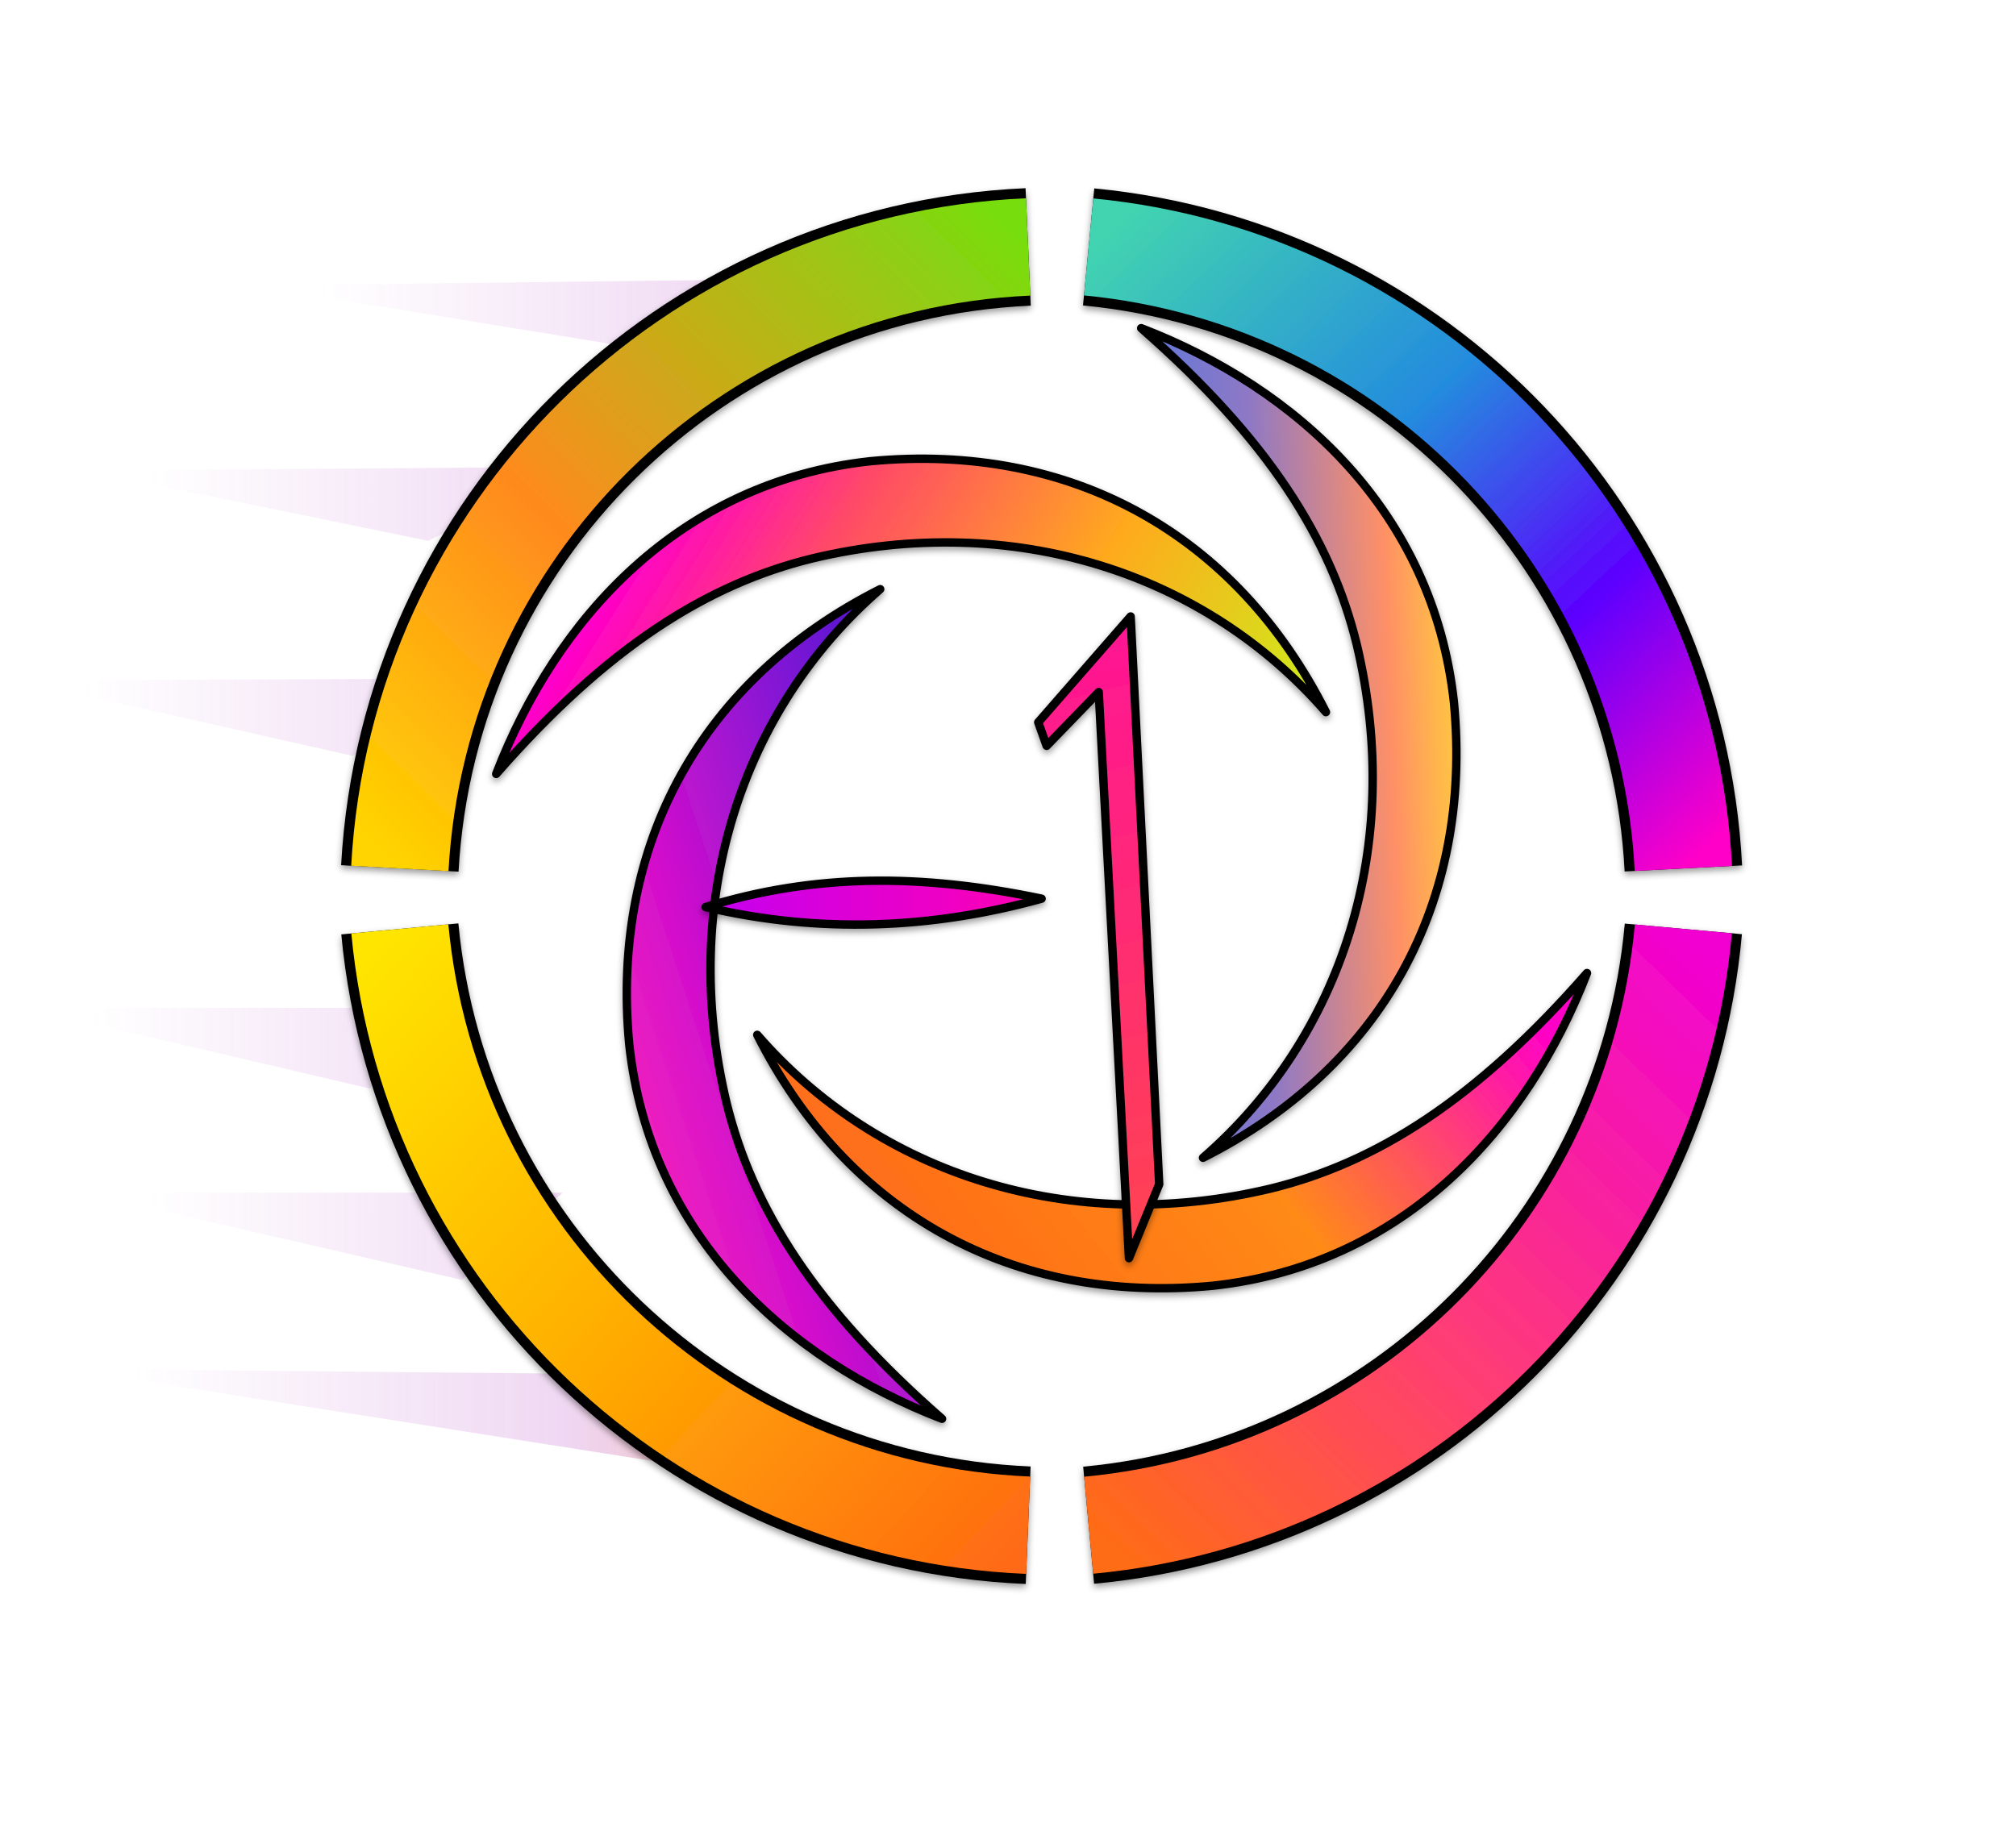
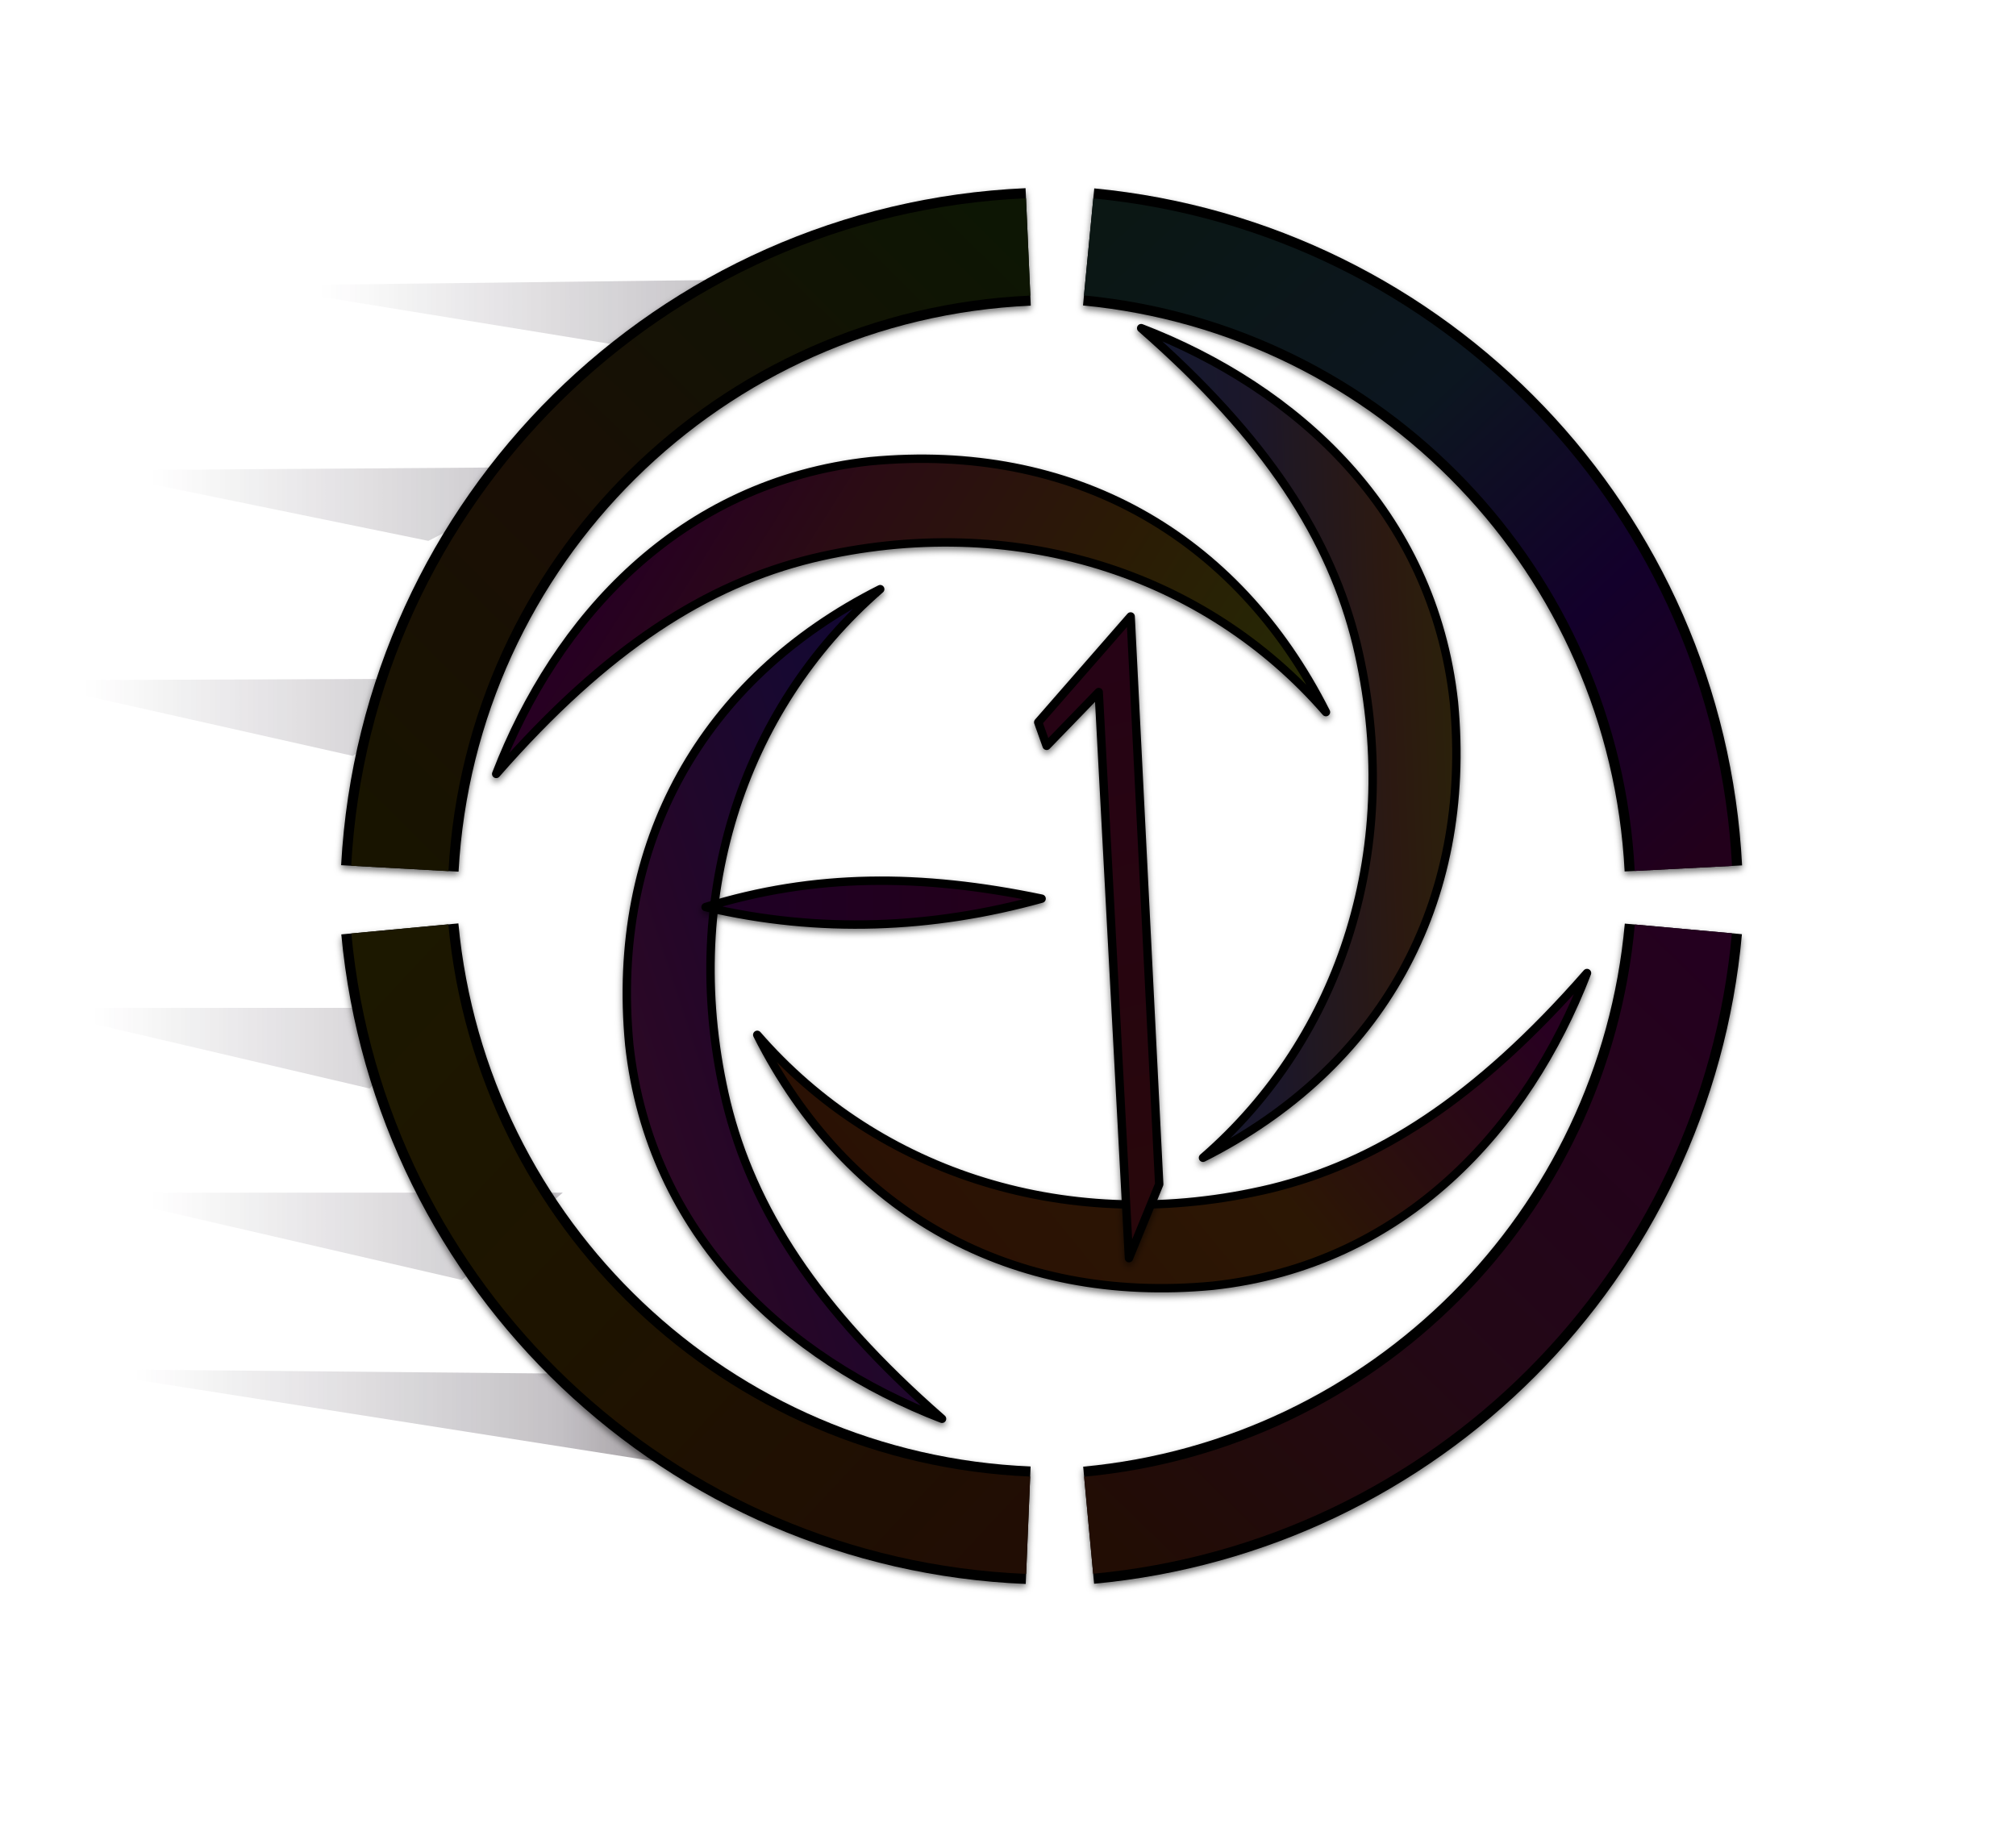
- <svg xmlns="http://www.w3.org/2000/svg" width="1200" height="1100" viewBox="0 0 1200 1100" fill="none">
+ <svg xmlns="http://www.w3.org/2000/svg" xmlns:xlink="http://www.w3.org/1999/xlink" width="1200" height="1100" viewBox="0 0 1200 1100" fill="none">
  <defs>
    <linearGradient id="gradientOuterTopLeft" x1="240" y1="520" x2="610" y2="145" gradientUnits="userSpaceOnUse">
-       <stop offset="0%" stop-color="#FFD400" />
-       <stop offset="40%" stop-color="#FF8A1F" />
-       <stop offset="100%" stop-color="#78DD10" />
+       <stop offset="0%" stop-color="#181400" />
+       <stop offset="40%" stop-color="#1A0F05" />
+       <stop offset="100%" stop-color="#0D1604" />
    </linearGradient>
    <linearGradient id="gradientOuterTopRight" x1="650" y1="145" x2="1000" y2="520" gradientUnits="userSpaceOnUse">
-       <stop offset="0%" stop-color="#42D4B0" />
-       <stop offset="40%" stop-color="#248BDE" />
-       <stop offset="70%" stop-color="#5C00FF" />
-       <stop offset="100%" stop-color="#FF00C8" />
+       <stop offset="0%" stop-color="#0B1714" />
+       <stop offset="40%" stop-color="#0C1620" />
+       <stop offset="70%" stop-color="#13002B" />
+       <stop offset="100%" stop-color="#22001B" />
    </linearGradient>
    <linearGradient id="gradientOuterBottomLeft" x1="230" y1="550" x2="615" y2="910" gradientUnits="userSpaceOnUse">
-       <stop offset="0%" stop-color="#FFE600" />
-       <stop offset="45%" stop-color="#FFB300" />
-       <stop offset="100%" stop-color="#FF6B13" />
+       <stop offset="0%" stop-color="#1C1800" />
+       <stop offset="45%" stop-color="#1E1400" />
+       <stop offset="100%" stop-color="#210D04" />
    </linearGradient>
    <linearGradient id="gradientOuterBottomRight" x1="650" y1="910" x2="1000" y2="550" gradientUnits="userSpaceOnUse">
-       <stop offset="0%" stop-color="#FF6C16" />
-       <stop offset="45%" stop-color="#FF3D75" />
-       <stop offset="100%" stop-color="#F100D1" />
+       <stop offset="0%" stop-color="#220D04" />
+       <stop offset="45%" stop-color="#230816" />
+       <stop offset="100%" stop-color="#24001F" />
    </linearGradient>
    <linearGradient id="gradientInnerSwirlLeft" x1="0.12" y1="0.18" x2="0.88" y2="0.88" gradientUnits="objectBoundingBox">
-       <stop offset="0%" stop-color="#2B17C9" />
-       <stop offset="35%" stop-color="#7E18D5" />
-       <stop offset="70%" stop-color="#D30FCC" />
-       <stop offset="100%" stop-color="#FF2EB5" />
+       <stop offset="0%" stop-color="#0C0630" />
+       <stop offset="35%" stop-color="#170831" />
+       <stop offset="70%" stop-color="#250628" />
+       <stop offset="100%" stop-color="#300A22" />
    </linearGradient>
    <linearGradient id="gradientInnerSwirlTop" x1="0.08" y1="0.25" x2="0.92" y2="0.42" gradientUnits="objectBoundingBox">
-       <stop offset="0%" stop-color="#CFE91A" />
-       <stop offset="38%" stop-color="#FFAA1D" />
-       <stop offset="75%" stop-color="#FF4B66" />
-       <stop offset="100%" stop-color="#FF00C8" />
+       <stop offset="0%" stop-color="#252A05" />
+       <stop offset="38%" stop-color="#2B1B05" />
+       <stop offset="75%" stop-color="#2B0C14" />
+       <stop offset="100%" stop-color="#270022" />
    </linearGradient>
    <linearGradient id="gradientInnerSwirlRight" x1="0.38" y1="0.08" x2="0.76" y2="0.95" gradientUnits="objectBoundingBox">
-       <stop offset="0%" stop-color="#3E77E9" />
-       <stop offset="45%" stop-color="#8E78C5" />
-       <stop offset="78%" stop-color="#FF9066" />
-       <stop offset="100%" stop-color="#FFD933" />
+       <stop offset="0%" stop-color="#0D1A35" />
+       <stop offset="45%" stop-color="#1B172A" />
+       <stop offset="78%" stop-color="#2C1911" />
+       <stop offset="100%" stop-color="#2B2408" />
    </linearGradient>
    <linearGradient id="gradientInnerSwirlBottom" x1="0.00" y1="0.78" x2="1.00" y2="0.22" gradientUnits="objectBoundingBox">
-       <stop offset="0%" stop-color="#FF681A" />
-       <stop offset="55%" stop-color="#FF8A18" />
-       <stop offset="100%" stop-color="#FF00C7" />
+       <stop offset="0%" stop-color="#2A1004" />
+       <stop offset="55%" stop-color="#2C1704" />
+       <stop offset="100%" stop-color="#280021" />
    </linearGradient>
    <linearGradient id="gradientMinus" x1="420" y1="535" x2="620" y2="535" gradientUnits="userSpaceOnUse">
-       <stop offset="0%" stop-color="#C400F0" />
-       <stop offset="100%" stop-color="#FF00B2" />
+       <stop offset="0%" stop-color="#1E0026" />
+       <stop offset="100%" stop-color="#240019" />
    </linearGradient>
    <linearGradient id="gradientOne" x1="620" y1="400" x2="700" y2="720" gradientUnits="userSpaceOnUse">
-       <stop offset="0%" stop-color="#FF1791" />
-       <stop offset="100%" stop-color="#FF4154" />
+       <stop offset="0%" stop-color="#260315" />
+       <stop offset="100%" stop-color="#28070B" />
    </linearGradient>
    <linearGradient id="gradientMotionStreak" x1="40" y1="0" x2="430" y2="0" gradientUnits="userSpaceOnUse">
-       <stop offset="0%" stop-color="#C36BD1" stop-opacity="0" />
-       <stop offset="65%" stop-color="#C36BD1" stop-opacity="0.35" />
-       <stop offset="100%" stop-color="#FF9A50" stop-opacity="0.8" />
+       <stop offset="0%" stop-color="#1B1020" stop-opacity="0" />
+       <stop offset="65%" stop-color="#1B1020" stop-opacity="0.35" />
+       <stop offset="100%" stop-color="#26180E" stop-opacity="0.8" />
    </linearGradient>
-     <filter id="shadow" x="-15%" y="-15%" width="130%" height="130%">
-       <feDropShadow dx="0" dy="2" stdDeviation="2" flood-color="#000000" flood-opacity="0.4" />
+     <filter id="shadow" x="-15%" y="-15%" width="130%" height="130%" color-interpolation-filters="sRGB">
+       <feGaussianBlur in="SourceAlpha" stdDeviation="2" result="blur" />
+       <feOffset in="blur" dx="0" dy="2" result="offsetBlur" />
+       <feFlood flood-color="#000000" flood-opacity="0.55" result="shadowColor" />
+       <feComposite in="shadowColor" in2="offsetBlur" operator="in" result="shadow" />
+       <feMerge>
+         <feMergeNode in="shadow" />
+         <feMergeNode in="SourceGraphic" />
+       </feMerge>
    </filter>
    <path id="swirlArmShape" d="M-150 124                  C-65 193 54 210 167 161                  C226 135 278 88 330 2                  C311 99 253 192 143 224                  C27 256 -79 219 -150 124 Z" />
  </defs>
  <g id="motionStreaks" opacity="0.75">
    <polygon id="motionStreakTop2" points="0,210 330,206 215,245" transform="translate(150 -40)" fill="url(#gradientMotionStreak)" />
    <polygon id="motionStreakTop3" points="0,310 290,308 205,352" transform="translate(50 -30)" fill="url(#gradientMotionStreak)" />
    <polygon id="motionStreakMiddle1" points="0,405 265,404 200,450" transform="translate(10 0)" fill="url(#gradientMotionStreak)" />
    <polygon id="motionStreakMiddle2" points="0,500 255,500 205,548" transform="translate(15 100)" fill="url(#gradientMotionStreak)" />
    <polygon id="motionStreakBottom1" points="0,660 285,660 225,712" transform="translate(50 50)" fill="url(#gradientMotionStreak)" />
    <polygon id="motionStreakBottom2" points="0,745 320,748 350,800" transform="translate(40 70)" fill="url(#gradientMotionStreak)" />
  </g>
  <g id="outerRing" filter="url(#shadow)" stroke-linejoin="round">
    <path id="outerArcTopLeftOutline" d="M238 517 A392 392 0 0 1 612 147" stroke="#000" stroke-width="70" />
    <path id="outerArcTopLeftColor" d="M238 517 A392 392 0 0 1 612 147" stroke="url(#gradientOuterTopLeft)" stroke-width="58" />
    <path id="outerArcTopRightOutline" d="M648 147 A392 392 0 0 1 1002 517" stroke="#000" stroke-width="70" />
    <path id="outerArcTopRightColor" d="M648 147 A392 392 0 0 1 1002 517" stroke="url(#gradientOuterTopRight)" stroke-width="58" />
    <path id="outerArcBottomRightOutline" d="M1002 553 A392 392 0 0 1 648 908" stroke="#000" stroke-width="70" />
    <path id="outerArcBottomRightColor" d="M1002 553 A392 392 0 0 1 648 908" stroke="url(#gradientOuterBottomRight)" stroke-width="58" />
    <path id="outerArcBottomLeftOutline" d="M612 908 A392 392 0 0 1 238 553" stroke="#000" stroke-width="70" />
    <path id="outerArcBottomLeftColor" d="M612 908 A392 392 0 0 1 238 553" stroke="url(#gradientOuterBottomLeft)" stroke-width="58" />
  </g>
  <g id="innerSwirls" transform="translate(620 520)" filter="url(#shadow)" stroke="#000" stroke-width="5" stroke-linejoin="round">
    <g id="innerSwirlBottomSweep" transform="rotate(10)">
-       <use href="#swirlArmShape" fill="url(#gradientInnerSwirlBottom)" />
+       <use xlink:href="#swirlArmShape" fill="url(#gradientInnerSwirlBottom)" />
    </g>
    <g id="innerSwirlLeftCrescent" transform="rotate(100)">
-       <use href="#swirlArmShape" fill="url(#gradientInnerSwirlLeft)" />
+       <use xlink:href="#swirlArmShape" fill="url(#gradientInnerSwirlLeft)" />
    </g>
    <g id="innerSwirlTopSweep" transform="rotate(190)">
-       <use href="#swirlArmShape" fill="url(#gradientInnerSwirlTop)" />
+       <use xlink:href="#swirlArmShape" fill="url(#gradientInnerSwirlTop)" />
    </g>
    <g id="innerSwirlRightComma" transform="rotate(-80)">
-       <use href="#swirlArmShape" fill="url(#gradientInnerSwirlRight)" />
+       <use xlink:href="#swirlArmShape" fill="url(#gradientInnerSwirlRight)" />
    </g>
  </g>
  <g id="centerMinusOne" filter="url(#shadow)" stroke="#000" stroke-width="5" stroke-linejoin="round">
    <path id="centerMinus" d="M420 540 C485 520 548 520 620 535 C555 553 488 556 420 540 Z" fill="url(#gradientMinus)" />
    <path id="centerOne" d="M618 430 L673 367 L690 705 L672 749 L654 412 L623 444 Z" fill="url(#gradientOne)" />
  </g>
</svg>
